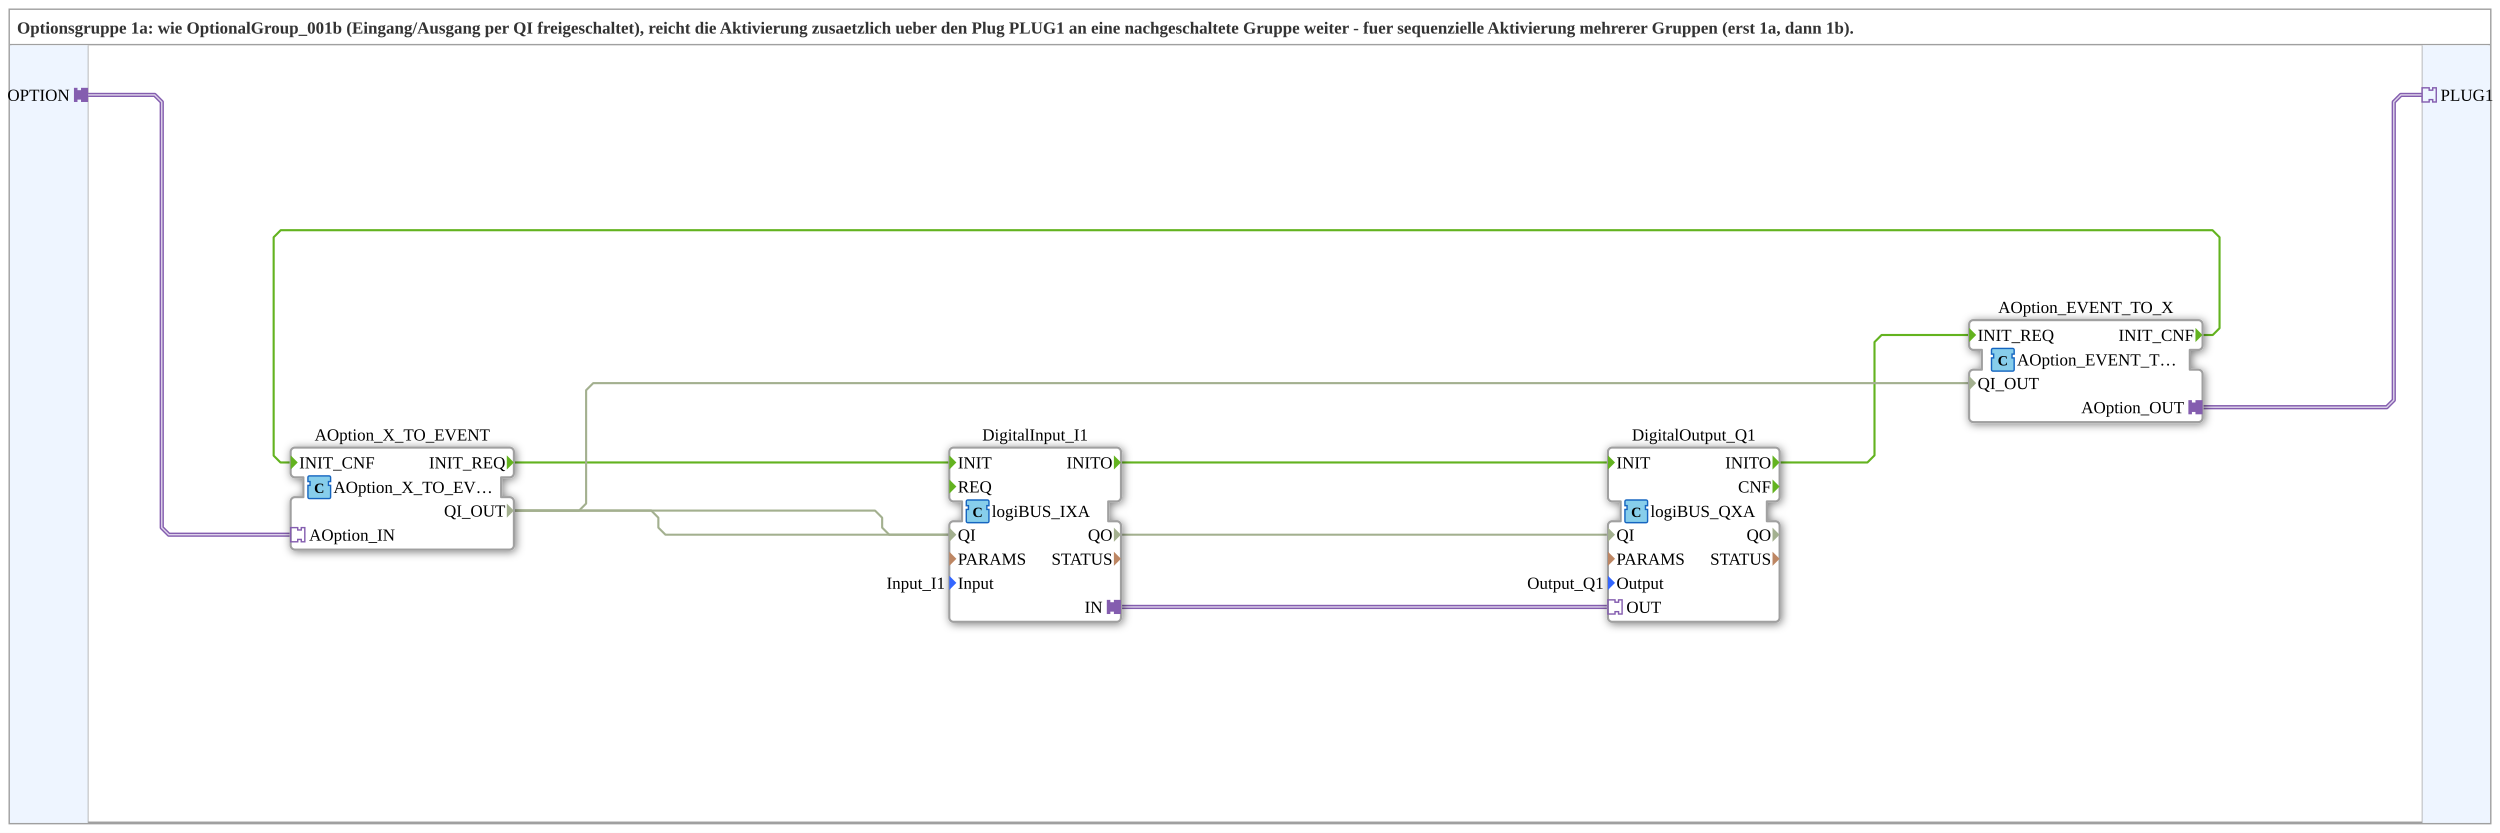
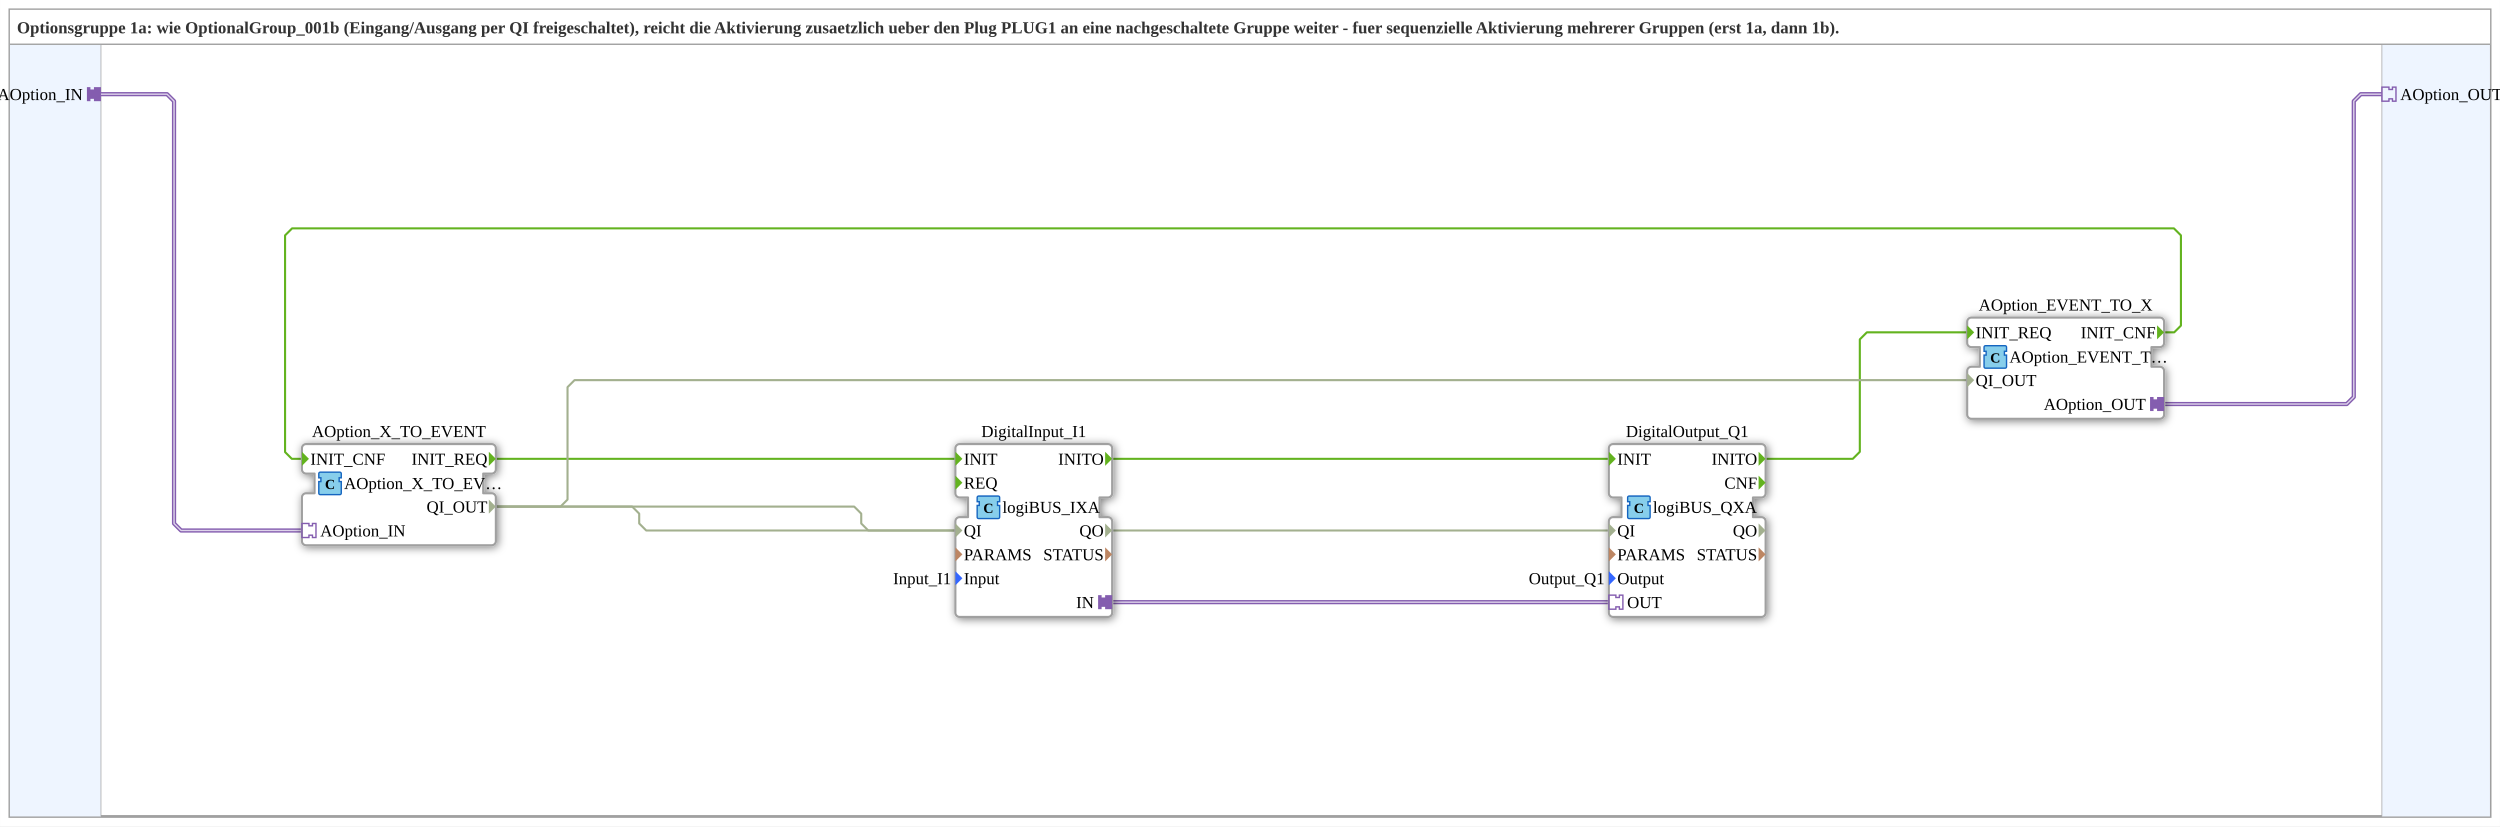
- <svg xmlns="http://www.w3.org/2000/svg" viewBox="-22.2 -151.0 1765.0 588.0" width="1765" height="588">
+ <svg xmlns="http://www.w3.org/2000/svg" viewBox="-31.8 -151.0 1778.9 588.0" width="1779" height="588">
  <style>
    @font-face {
      font-family: "TGL 0-17_std";
      src: local("TGL 0-17_std"), url("../../../../_static/fonts/TGL-0-17_std.ttf") format("truetype");
      font-style: normal;
      font-weight: normal;
    }
    @font-face {
      font-family: "TGL 0-17";
      src: local("TGL 0-17"), local("TGL 0-17 alt"), url("../../../../_static/fonts/TGL-0-17_std.ttf") format("truetype");
      font-style: normal;
      font-weight: normal;
    }
    @font-face {
      font-family: "TGL 0-16_std";
      src: local("TGL 0-16_std"), url("../../../../_static/fonts/TGL-0-16_std.ttf") format("truetype");
      font-style: normal;
      font-weight: normal;
    }
    @font-face {
      font-family: "TGL 0-16";
      src: local("TGL 0-16"), url("../../../../_static/fonts/TGL-0-16_std.ttf") format("truetype");
      font-style: normal;
      font-weight: normal;
    }
  </style>
  <defs>
    <filter id="dropShadow" x="-20%" y="-20%" width="140%" height="140%">
      <feGaussianBlur in="SourceAlpha" stdDeviation="3" result="blur" />
      <feOffset in="blur" dx="1" dy="1" result="offsetBlur" />
      <feFlood flood-color="#000000" flood-opacity="0.5" result="shadowColor" />
      <feComposite in="shadowColor" in2="offsetBlur" operator="in" result="shadow" />
      <feMerge>
        <feMergeNode in="shadow" />
        <feMergeNode in="SourceGraphic" />
      </feMerge>
    </filter>
  </defs>
-   <rect x="-22.2" y="-151.0" width="1765.0" height="588.0" fill="white" />
-   <rect x="-15.2" y="-144.0" width="1751.0" height="574.0" fill="none" stroke="#A0A0A0" stroke-width="2" />
-   <rect x="-15.2" y="-144.0" width="1751.0" height="25.0" fill="white" stroke="none" />
-   <line x1="-15.2" y1="-119.5" x2="1735.8" y2="-119.5" stroke="#A0A0A0" stroke-width="1" />
-   <text x="-10.2" y="-127.3" font-family="'TGL 0-17_std', 'TGL 0-17', 'Times New Roman', Times, serif" font-size="12" font-weight="bold" fill="#333333">Optionsgruppe 1a: wie OptionalGroup_001b (Eingang/Ausgang per QI freigeschaltet), reicht die Aktivierung zusaetzlich ueber den Plug PLUG1 an eine nachgeschaltete Gruppe weiter - fuer sequenzielle Aktivierung mehrerer Gruppen (erst 1a, dann 1b).</text>
+   <rect x="-31.8" y="-151.0" width="1778.9" height="588.0" fill="white" />
+   <rect x="-24.8" y="-144.0" width="1764.9" height="574.0" fill="none" stroke="#A0A0A0" stroke-width="2" />
+   <rect x="-24.8" y="-144.0" width="1764.9" height="25.0" fill="white" stroke="none" />
+   <line x1="-24.8" y1="-119.5" x2="1740.1" y2="-119.5" stroke="#A0A0A0" stroke-width="1" />
+   <text x="-19.8" y="-127.3" font-family="'TGL 0-17_std', 'TGL 0-17', 'Times New Roman', Times, serif" font-size="12" font-weight="bold" fill="#333333">Optionsgruppe 1a: wie OptionalGroup_001b (Eingang/Ausgang per QI freigeschaltet), reicht die Aktivierung zusaetzlich ueber den Plug PLUG1 an eine nachgeschaltete Gruppe weiter - fuer sequenzielle Aktivierung mehrerer Gruppen (erst 1a, dann 1b).</text>
  <g id="sidebars">
-     <rect x="-15.2" y="-119.0" width="55.2" height="549.0" fill="#EEF5FF" stroke="none" />
+     <rect x="-24.8" y="-119.0" width="64.8" height="549.0" fill="#EEF5FF" stroke="none" />
    <line x1="40.0" y1="-119.0" x2="40.0" y2="430.0" stroke="#A0A0A0" stroke-width="0.5" />
-     <rect x="1687.8" y="-119.0" width="48.0" height="549.0" fill="#EEF5FF" stroke="none" />
-     <line x1="1687.8" y1="-119.0" x2="1687.8" y2="430.0" stroke="#A0A0A0" stroke-width="0.5" />
+     <rect x="1663.1" y="-119.0" width="76.9" height="549.0" fill="#EEF5FF" stroke="none" />
+     <line x1="1663.1" y1="-119.0" x2="1663.1" y2="430.0" stroke="#A0A0A0" stroke-width="0.5" />
  </g>
  <g id="connections">
-     <polyline points="340.6,175.5 648.0,175.5" fill="none" stroke="#63B31F" stroke-width="1.5" stroke-linejoin="round" />
-     <polyline points="769.2,175.5 1113.0,175.5" fill="none" stroke="#63B31F" stroke-width="1.5" stroke-linejoin="round" />
-     <polyline points="1234.2,175.5 1296.2,175.5 1301.2,170.5 1301.2,90.5 1306.2,85.5 1368.0,85.5" fill="none" stroke="#63B31F" stroke-width="1.5" stroke-linejoin="round" />
-     <polyline points="1532.8,85.5 1540.0,85.5 1544.8,80.7 1544.8,16.5 1539.8,11.5 176.0,11.5 171.0,16.5 171.0,170.7 175.8,175.5 183.0,175.5" fill="none" stroke="#63B31F" stroke-width="1.5" stroke-linejoin="round" />
-     <polyline points="340.6,209.5 437.6,209.5 442.6,214.5 442.6,221.5 447.6,226.5 648.0,226.5" fill="none" stroke="#A3B08F" stroke-width="1.5" stroke-linejoin="round" />
-     <polyline points="340.6,209.5 595.6,209.5 600.6,214.5 600.6,221.5 605.6,226.5 1113.0,226.5" fill="none" stroke="#A3B08F" stroke-width="1.5" stroke-linejoin="round" />
-     <polyline points="340.6,209.5 386.6,209.5 391.6,204.5 391.6,124.5 396.6,119.5 1368.0,119.5" fill="none" stroke="#A3B08F" stroke-width="1.5" stroke-linejoin="round" />
-     <polyline points="769.2,277.5 1113.0,277.5" fill="none" stroke="#845DAF" stroke-width="3" stroke-linejoin="round" />
-     <polyline points="769.2,277.5 1113.0,277.5" fill="none" stroke="#DED4EA" stroke-width="1" stroke-linejoin="round" />
+     <polyline points="321.0,175.5 648.0,175.5" fill="none" stroke="#63B31F" stroke-width="1.5" stroke-linejoin="round" />
+     <polyline points="759.6,175.5 1113.0,175.5" fill="none" stroke="#63B31F" stroke-width="1.5" stroke-linejoin="round" />
+     <polyline points="1224.6,175.5 1286.6,175.5 1291.6,170.5 1291.6,90.5 1296.6,85.5 1368.0,85.5" fill="none" stroke="#63B31F" stroke-width="1.5" stroke-linejoin="round" />
+     <polyline points="1508.1,85.5 1515.3,85.5 1520.1,80.7 1520.1,16.5 1515.1,11.5 176.0,11.5 171.0,16.5 171.0,170.7 175.8,175.5 183.0,175.5" fill="none" stroke="#63B31F" stroke-width="1.5" stroke-linejoin="round" />
+     <polyline points="321.0,209.5 418.0,209.5 423.0,214.5 423.0,221.5 428.0,226.5 648.0,226.5" fill="none" stroke="#A3B08F" stroke-width="1.5" stroke-linejoin="round" />
+     <polyline points="321.0,209.5 576.0,209.5 581.0,214.5 581.0,221.5 586.0,226.5 1113.0,226.5" fill="none" stroke="#A3B08F" stroke-width="1.5" stroke-linejoin="round" />
+     <polyline points="321.0,209.5 367.0,209.5 372.0,204.5 372.0,124.5 377.0,119.5 1368.0,119.5" fill="none" stroke="#A3B08F" stroke-width="1.5" stroke-linejoin="round" />
+     <polyline points="759.6,277.5 1113.0,277.5" fill="none" stroke="#845DAF" stroke-width="3" stroke-linejoin="round" />
+     <polyline points="759.6,277.5 1113.0,277.5" fill="none" stroke="#DED4EA" stroke-width="1" stroke-linejoin="round" />
    <polyline points="40.0,-84.0 87.0,-84.0 92.0,-79.0 92.0,221.5 97.0,226.5 183.0,226.5" fill="none" stroke="#845DAF" stroke-width="3" stroke-linejoin="round" />
    <polyline points="40.0,-84.0 87.0,-84.0 92.0,-79.0 92.0,221.5 97.0,226.5 183.0,226.5" fill="none" stroke="#DED4EA" stroke-width="1" stroke-linejoin="round" />
-     <polyline points="1532.8,136.5 1662.8,136.5 1667.8,131.5 1667.8,-79.0 1672.8,-84.0 1687.8,-84.0" fill="none" stroke="#845DAF" stroke-width="3" stroke-linejoin="round" />
-     <polyline points="1532.8,136.5 1662.8,136.5 1667.8,131.5 1667.8,-79.0 1672.8,-84.0 1687.8,-84.0" fill="none" stroke="#DED4EA" stroke-width="1" stroke-linejoin="round" />
+     <polyline points="1508.1,136.5 1638.1,136.5 1643.1,131.5 1643.1,-79.0 1648.1,-84.0 1663.1,-84.0" fill="none" stroke="#845DAF" stroke-width="3" stroke-linejoin="round" />
+     <polyline points="1508.1,136.5 1638.1,136.5 1643.1,131.5 1643.1,-79.0 1648.1,-84.0 1663.1,-84.0" fill="none" stroke="#DED4EA" stroke-width="1" stroke-linejoin="round" />
  </g>
  <g id="interface_ports">
    <path d="M 30.0 -89.0 L 32.5 -89.0 L 32.5 -87.333 L 35.0 -87.333 L 35.0 -89.0 L 40.0 -89.0 L 40.0 -79.0 L 35.0 -79.0 L 35.0 -80.667 L 32.5 -80.667 L 32.5 -79.0 L 30.0 -79.0 Z" fill="#845DAF" />
-     <text x="27.0" y="-79.8" font-family="'TGL 0-17_std', 'TGL 0-17', 'Times New Roman', Times, serif" font-size="12" fill="#000000" text-anchor="end">OPTION</text>
-     <path d="M 1687.801 -89.0 L 1692.801 -89.0 L 1692.801 -87.333 L 1695.301 -87.333 L 1695.301 -89.0 L 1697.801 -89.0 L 1697.801 -79.0 L 1695.301 -79.0 L 1695.301 -80.667 L 1692.801 -80.667 L 1692.801 -79.0 L 1687.801 -79.0 Z" fill="none" stroke="#845DAF" stroke-width="1" />
-     <text x="1700.801" y="-79.8" font-family="'TGL 0-17_std', 'TGL 0-17', 'Times New Roman', Times, serif" font-size="12" fill="#000000" text-anchor="start">PLUG1</text>
+     <text x="27.0" y="-79.8" font-family="'TGL 0-17_std', 'TGL 0-17', 'Times New Roman', Times, serif" font-size="12" fill="#000000" text-anchor="end">AOption_IN</text>
+     <path d="M 1663.126 -89.0 L 1668.126 -89.0 L 1668.126 -87.333 L 1670.626 -87.333 L 1670.626 -89.0 L 1673.126 -89.0 L 1673.126 -79.0 L 1670.626 -79.0 L 1670.626 -80.667 L 1668.126 -80.667 L 1668.126 -79.0 L 1663.126 -79.0 Z" fill="none" stroke="#845DAF" stroke-width="1" />
+     <text x="1676.126" y="-79.8" font-family="'TGL 0-17_std', 'TGL 0-17', 'Times New Roman', Times, serif" font-size="12" fill="#000000" text-anchor="start">AOption_OUT</text>
  </g>
  <g id="instances">
    <g id="fb_DigitalInput_I1" transform="translate(648.0, 165.0)">
-       <path d="M 3 0             L 118.2 0             A 3 3 0 0 1 121.2 3             L 121.2 35             A 3 3 0 0 1 118.2 38             L 112.2 38             L 112.2 52             L 118.2 52             A 3 3 0 0 1 121.2 55             L 121.2 120             A 3 3 0 0 1 118.2 123             L 3 123             A 3 3 0 0 1 0 120             L 0 55             A 3 3 0 0 1 3 52             L 9 52             L 9 38             L 3 38             A 3 3 0 0 1 0 35             L 0 3             A 3 3 0 0 1 3 0             Z" fill="#FFFFFF" stroke="#A0A0A0" stroke-width="1.5" stroke-linejoin="round" filter="url(#dropShadow)" />
-       <path d="M 13.0 37.0             L 27.0 37.0             A 1 1 0 0 1 28.0 38.0             L 28.0 41.0             L 26.5 41.0             L 26.5 43.667             L 28.0 43.667             L 28.0 52.0             A 1 1 0 0 1 27.0 53.0             L 13.0 53.0             A 1 1 0 0 1 12.0 52.0             L 12.0 43.667             L 13.5 43.667             L 13.5 41.0             L 12.0 41.0             L 12.0 38.0             A 1 1 0 0 1 13.0 37.0             Z" fill="#87CEEB" stroke="#1565C0" stroke-width="1" />
-       <text x="20.0" y="49.0" font-family="'TGL 0-17_std', 'TGL 0-17', 'Times New Roman', Times, serif" font-size="10" font-weight="bold" fill="#000000" text-anchor="middle">C</text>
-       <text x="30.0" y="49.0" font-family="'TGL 0-16_std', 'TGL 0-16', 'Times New Roman', Times, serif" font-size="12" fill="#000000">logiBUS_IXA</text>
+       <path d="M 3 0             L 108.562 0             A 3 3 0 0 1 111.562 3             L 111.562 35             A 3 3 0 0 1 108.562 38             L 102.562 38             L 102.562 52             L 108.562 52             A 3 3 0 0 1 111.562 55             L 111.562 120             A 3 3 0 0 1 108.562 123             L 3 123             A 3 3 0 0 1 0 120             L 0 55             A 3 3 0 0 1 3 52             L 9 52             L 9 38             L 3 38             A 3 3 0 0 1 0 35             L 0 3             A 3 3 0 0 1 3 0             Z" fill="#FFFFFF" stroke="#A0A0A0" stroke-width="1.5" stroke-linejoin="round" filter="url(#dropShadow)" />
+       <path d="M 16.5 37.0             L 30.5 37.0             A 1 1 0 0 1 31.5 38.0             L 31.5 41.0             L 30.0 41.0             L 30.0 43.667             L 31.5 43.667             L 31.5 52.0             A 1 1 0 0 1 30.5 53.0             L 16.5 53.0             A 1 1 0 0 1 15.5 52.0             L 15.5 43.667             L 17.0 43.667             L 17.0 41.0             L 15.5 41.0             L 15.5 38.0             A 1 1 0 0 1 16.5 37.0             Z" fill="#87CEEB" stroke="#1565C0" stroke-width="1" />
+       <text x="23.5" y="49.0" font-family="'TGL 0-17_std', 'TGL 0-17', 'Times New Roman', Times, serif" font-size="10" font-weight="bold" fill="#000000" text-anchor="middle">C</text>
+       <text x="33.5" y="49.0" font-family="'TGL 0-16_std', 'TGL 0-16', 'Times New Roman', Times, serif" font-size="12" fill="#000000">logiBUS_IXA</text>
      <polygon points="0,5.5 5,10.5 0,15.5" fill="#63B31F" />
      <text x="6" y="14.7" font-family="'TGL 0-17_std', 'TGL 0-17', 'Times New Roman', Times, serif" font-size="12" fill="#000000">INIT</text>
      <polygon points="0,22.5 5,27.5 0,32.5" fill="#63B31F" />
      <text x="6" y="31.7" font-family="'TGL 0-17_std', 'TGL 0-17', 'Times New Roman', Times, serif" font-size="12" fill="#000000">REQ</text>
-       <polygon points="116.2,5.5 121.2,10.5 116.2,15.5" fill="#63B31F" />
-       <text x="115.2" y="14.7" font-family="'TGL 0-17_std', 'TGL 0-17', 'Times New Roman', Times, serif" font-size="12" fill="#000000" text-anchor="end">INITO</text>
+       <polygon points="106.562,5.5 111.562,10.5 106.562,15.5" fill="#63B31F" />
+       <text x="105.562" y="14.7" font-family="'TGL 0-17_std', 'TGL 0-17', 'Times New Roman', Times, serif" font-size="12" fill="#000000" text-anchor="end">INITO</text>
      <polygon points="0,56.5 5,61.5 0,66.5" fill="#A3B08F" />
      <text x="6" y="65.7" font-family="'TGL 0-17_std', 'TGL 0-17', 'Times New Roman', Times, serif" font-size="12" fill="#000000">QI</text>
      <polygon points="0,73.5 5,78.5 0,83.5" fill="#BD8663" />
      <text x="6" y="82.7" font-family="'TGL 0-17_std', 'TGL 0-17', 'Times New Roman', Times, serif" font-size="12" fill="#000000">PARAMS</text>
      <polygon points="0,90.5 5,95.5 0,100.5" fill="#3366FF" />
      <text x="6" y="99.7" font-family="'TGL 0-17_std', 'TGL 0-17', 'Times New Roman', Times, serif" font-size="12" fill="#000000">Input</text>
-       <polygon points="116.2,56.5 121.2,61.5 116.2,66.5" fill="#A3B08F" />
-       <text x="115.2" y="65.7" font-family="'TGL 0-17_std', 'TGL 0-17', 'Times New Roman', Times, serif" font-size="12" fill="#000000" text-anchor="end">QO</text>
-       <polygon points="116.2,73.5 121.2,78.5 116.2,83.5" fill="#BD8663" />
-       <text x="115.2" y="82.7" font-family="'TGL 0-17_std', 'TGL 0-17', 'Times New Roman', Times, serif" font-size="12" fill="#000000" text-anchor="end">STATUS</text>
+       <polygon points="106.562,56.5 111.562,61.5 106.562,66.5" fill="#A3B08F" />
+       <text x="105.562" y="65.7" font-family="'TGL 0-17_std', 'TGL 0-17', 'Times New Roman', Times, serif" font-size="12" fill="#000000" text-anchor="end">QO</text>
+       <polygon points="106.562,73.5 111.562,78.5 106.562,83.5" fill="#BD8663" />
+       <text x="105.562" y="82.7" font-family="'TGL 0-17_std', 'TGL 0-17', 'Times New Roman', Times, serif" font-size="12" fill="#000000" text-anchor="end">STATUS</text>
      <text x="-3" y="99.7" font-family="'TGL 0-17_std', 'TGL 0-17', 'Times New Roman', Times, serif" font-size="12" fill="#000000" text-anchor="end">Input_I1</text>
-       <path d="M 111.2 107.5             L 113.7 107.5             L 113.7 109.167             L 116.2 109.167             L 116.2 107.5             L 121.2 107.5             L 121.2 117.5             L 116.2 117.5             L 116.2 115.833             L 113.7 115.833             L 113.7 117.5             L 111.2 117.5             Z" fill="#845DAF" />
-       <text x="108.2" y="116.7" font-family="'TGL 0-17_std', 'TGL 0-17', 'Times New Roman', Times, serif" font-size="12" fill="#000000" text-anchor="end">IN</text>
-       <text x="60.6" y="-5" font-family="'TGL 0-17_std', 'TGL 0-17', 'Times New Roman', Times, serif" font-size="12" fill="#000000" text-anchor="middle">DigitalInput_I1</text>
+       <path d="M 101.562 107.5             L 104.062 107.5             L 104.062 109.167             L 106.562 109.167             L 106.562 107.5             L 111.562 107.5             L 111.562 117.5             L 106.562 117.5             L 106.562 115.833             L 104.062 115.833             L 104.062 117.5             L 101.562 117.5             Z" fill="#845DAF" />
+       <text x="98.562" y="116.7" font-family="'TGL 0-17_std', 'TGL 0-17', 'Times New Roman', Times, serif" font-size="12" fill="#000000" text-anchor="end">IN</text>
+       <text x="55.781" y="-5" font-family="'TGL 0-17_std', 'TGL 0-17', 'Times New Roman', Times, serif" font-size="12" fill="#000000" text-anchor="middle">DigitalInput_I1</text>
    </g>
    <g id="fb_DigitalOutput_Q1" transform="translate(1113.0, 165.0)">
-       <path d="M 3 0             L 118.2 0             A 3 3 0 0 1 121.2 3             L 121.2 35             A 3 3 0 0 1 118.2 38             L 112.2 38             L 112.2 52             L 118.2 52             A 3 3 0 0 1 121.2 55             L 121.2 120             A 3 3 0 0 1 118.2 123             L 3 123             A 3 3 0 0 1 0 120             L 0 55             A 3 3 0 0 1 3 52             L 9 52             L 9 38             L 3 38             A 3 3 0 0 1 0 35             L 0 3             A 3 3 0 0 1 3 0             Z" fill="#FFFFFF" stroke="#A0A0A0" stroke-width="1.5" stroke-linejoin="round" filter="url(#dropShadow)" />
-       <path d="M 13.0 37.0             L 27.0 37.0             A 1 1 0 0 1 28.0 38.0             L 28.0 41.0             L 26.5 41.0             L 26.5 43.667             L 28.0 43.667             L 28.0 52.0             A 1 1 0 0 1 27.0 53.0             L 13.0 53.0             A 1 1 0 0 1 12.0 52.0             L 12.0 43.667             L 13.5 43.667             L 13.5 41.0             L 12.0 41.0             L 12.0 38.0             A 1 1 0 0 1 13.0 37.0             Z" fill="#87CEEB" stroke="#1565C0" stroke-width="1" />
-       <text x="20.0" y="49.0" font-family="'TGL 0-17_std', 'TGL 0-17', 'Times New Roman', Times, serif" font-size="10" font-weight="bold" fill="#000000" text-anchor="middle">C</text>
-       <text x="30.0" y="49.0" font-family="'TGL 0-16_std', 'TGL 0-16', 'Times New Roman', Times, serif" font-size="12" fill="#000000">logiBUS_QXA</text>
+       <path d="M 3 0             L 108.562 0             A 3 3 0 0 1 111.562 3             L 111.562 35             A 3 3 0 0 1 108.562 38             L 102.562 38             L 102.562 52             L 108.562 52             A 3 3 0 0 1 111.562 55             L 111.562 120             A 3 3 0 0 1 108.562 123             L 3 123             A 3 3 0 0 1 0 120             L 0 55             A 3 3 0 0 1 3 52             L 9 52             L 9 38             L 3 38             A 3 3 0 0 1 0 35             L 0 3             A 3 3 0 0 1 3 0             Z" fill="#FFFFFF" stroke="#A0A0A0" stroke-width="1.5" stroke-linejoin="round" filter="url(#dropShadow)" />
+       <path d="M 14.375 37.0             L 28.375 37.0             A 1 1 0 0 1 29.375 38.0             L 29.375 41.0             L 27.875 41.0             L 27.875 43.667             L 29.375 43.667             L 29.375 52.0             A 1 1 0 0 1 28.375 53.0             L 14.375 53.0             A 1 1 0 0 1 13.375 52.0             L 13.375 43.667             L 14.875 43.667             L 14.875 41.0             L 13.375 41.0             L 13.375 38.0             A 1 1 0 0 1 14.375 37.0             Z" fill="#87CEEB" stroke="#1565C0" stroke-width="1" />
+       <text x="21.375" y="49.0" font-family="'TGL 0-17_std', 'TGL 0-17', 'Times New Roman', Times, serif" font-size="10" font-weight="bold" fill="#000000" text-anchor="middle">C</text>
+       <text x="31.375" y="49.0" font-family="'TGL 0-16_std', 'TGL 0-16', 'Times New Roman', Times, serif" font-size="12" fill="#000000">logiBUS_QXA</text>
      <polygon points="0,5.5 5,10.5 0,15.5" fill="#63B31F" />
      <text x="6" y="14.7" font-family="'TGL 0-17_std', 'TGL 0-17', 'Times New Roman', Times, serif" font-size="12" fill="#000000">INIT</text>
-       <polygon points="116.2,5.5 121.2,10.5 116.2,15.5" fill="#63B31F" />
-       <text x="115.2" y="14.7" font-family="'TGL 0-17_std', 'TGL 0-17', 'Times New Roman', Times, serif" font-size="12" fill="#000000" text-anchor="end">INITO</text>
-       <polygon points="116.2,22.5 121.2,27.5 116.2,32.5" fill="#63B31F" />
-       <text x="115.2" y="31.7" font-family="'TGL 0-17_std', 'TGL 0-17', 'Times New Roman', Times, serif" font-size="12" fill="#000000" text-anchor="end">CNF</text>
+       <polygon points="106.562,5.5 111.562,10.5 106.562,15.5" fill="#63B31F" />
+       <text x="105.562" y="14.7" font-family="'TGL 0-17_std', 'TGL 0-17', 'Times New Roman', Times, serif" font-size="12" fill="#000000" text-anchor="end">INITO</text>
+       <polygon points="106.562,22.5 111.562,27.5 106.562,32.5" fill="#63B31F" />
+       <text x="105.562" y="31.7" font-family="'TGL 0-17_std', 'TGL 0-17', 'Times New Roman', Times, serif" font-size="12" fill="#000000" text-anchor="end">CNF</text>
      <polygon points="0,56.5 5,61.5 0,66.5" fill="#A3B08F" />
      <text x="6" y="65.7" font-family="'TGL 0-17_std', 'TGL 0-17', 'Times New Roman', Times, serif" font-size="12" fill="#000000">QI</text>
      <polygon points="0,73.5 5,78.5 0,83.5" fill="#BD8663" />
      <text x="6" y="82.7" font-family="'TGL 0-17_std', 'TGL 0-17', 'Times New Roman', Times, serif" font-size="12" fill="#000000">PARAMS</text>
      <polygon points="0,90.5 5,95.5 0,100.5" fill="#3366FF" />
      <text x="6" y="99.7" font-family="'TGL 0-17_std', 'TGL 0-17', 'Times New Roman', Times, serif" font-size="12" fill="#000000">Output</text>
-       <polygon points="116.2,56.5 121.2,61.5 116.2,66.5" fill="#A3B08F" />
-       <text x="115.2" y="65.7" font-family="'TGL 0-17_std', 'TGL 0-17', 'Times New Roman', Times, serif" font-size="12" fill="#000000" text-anchor="end">QO</text>
-       <polygon points="116.2,73.5 121.2,78.5 116.2,83.5" fill="#BD8663" />
-       <text x="115.2" y="82.7" font-family="'TGL 0-17_std', 'TGL 0-17', 'Times New Roman', Times, serif" font-size="12" fill="#000000" text-anchor="end">STATUS</text>
+       <polygon points="106.562,56.5 111.562,61.5 106.562,66.5" fill="#A3B08F" />
+       <text x="105.562" y="65.7" font-family="'TGL 0-17_std', 'TGL 0-17', 'Times New Roman', Times, serif" font-size="12" fill="#000000" text-anchor="end">QO</text>
+       <polygon points="106.562,73.5 111.562,78.5 106.562,83.5" fill="#BD8663" />
+       <text x="105.562" y="82.7" font-family="'TGL 0-17_std', 'TGL 0-17', 'Times New Roman', Times, serif" font-size="12" fill="#000000" text-anchor="end">STATUS</text>
      <text x="-3" y="99.7" font-family="'TGL 0-17_std', 'TGL 0-17', 'Times New Roman', Times, serif" font-size="12" fill="#000000" text-anchor="end">Output_Q1</text>
      <path d="M 0 107.5             L 5.0 107.5             L 5.0 109.167             L 7.5 109.167             L 7.5 107.5             L 10 107.5             L 10 117.5             L 7.5 117.5             L 7.5 115.833             L 5.0 115.833             L 5.0 117.5             L 0 117.5             Z" fill="none" stroke="#845DAF" stroke-width="1" />
      <text x="13" y="116.7" font-family="'TGL 0-17_std', 'TGL 0-17', 'Times New Roman', Times, serif" font-size="12" fill="#000000">OUT</text>
-       <text x="60.6" y="-5" font-family="'TGL 0-17_std', 'TGL 0-17', 'Times New Roman', Times, serif" font-size="12" fill="#000000" text-anchor="middle">DigitalOutput_Q1</text>
+       <text x="55.781" y="-5" font-family="'TGL 0-17_std', 'TGL 0-17', 'Times New Roman', Times, serif" font-size="12" fill="#000000" text-anchor="middle">DigitalOutput_Q1</text>
    </g>
    <g id="fb_AOption_X_TO_EVENT" transform="translate(183.0, 165.0)">
-       <path d="M 3 0             L 154.6 0             A 3 3 0 0 1 157.6 3             L 157.6 18             A 3 3 0 0 1 154.6 21             L 148.6 21             L 148.6 35             L 154.6 35             A 3 3 0 0 1 157.6 38             L 157.6 69             A 3 3 0 0 1 154.6 72             L 3 72             A 3 3 0 0 1 0 69             L 0 38             A 3 3 0 0 1 3 35             L 9 35             L 9 21             L 3 21             A 3 3 0 0 1 0 18             L 0 3             A 3 3 0 0 1 3 0             Z" fill="#FFFFFF" stroke="#A0A0A0" stroke-width="1.5" stroke-linejoin="round" filter="url(#dropShadow)" />
-       <path d="M 13.2 20.0             L 27.2 20.0             A 1 1 0 0 1 28.2 21.0             L 28.2 24.0             L 26.7 24.0             L 26.7 26.667             L 28.2 26.667             L 28.2 35.0             A 1 1 0 0 1 27.2 36.0             L 13.2 36.0             A 1 1 0 0 1 12.2 35.0             L 12.2 26.667             L 13.7 26.667             L 13.7 24.0             L 12.2 24.0             L 12.2 21.0             A 1 1 0 0 1 13.2 20.0             Z" fill="#87CEEB" stroke="#1565C0" stroke-width="1" />
-       <text x="20.2" y="32.0" font-family="'TGL 0-17_std', 'TGL 0-17', 'Times New Roman', Times, serif" font-size="10" font-weight="bold" fill="#000000" text-anchor="middle">C</text>
-       <text x="30.2" y="32.0" font-family="'TGL 0-16_std', 'TGL 0-16', 'Times New Roman', Times, serif" font-size="12" fill="#000000">AOption_X_TO_EV…</text>
+       <path d="M 3 0             L 135.0 0             A 3 3 0 0 1 138.0 3             L 138.0 18             A 3 3 0 0 1 135.0 21             L 129.0 21             L 129.0 35             L 135.0 35             A 3 3 0 0 1 138.0 38             L 138.0 69             A 3 3 0 0 1 135.0 72             L 3 72             A 3 3 0 0 1 0 69             L 0 38             A 3 3 0 0 1 3 35             L 9 35             L 9 21             L 3 21             A 3 3 0 0 1 0 18             L 0 3             A 3 3 0 0 1 3 0             Z" fill="#FFFFFF" stroke="#A0A0A0" stroke-width="1.5" stroke-linejoin="round" filter="url(#dropShadow)" />
+       <path d="M 13.0 20.0             L 27.0 20.0             A 1 1 0 0 1 28.0 21.0             L 28.0 24.0             L 26.5 24.0             L 26.5 26.667             L 28.0 26.667             L 28.0 35.0             A 1 1 0 0 1 27.0 36.0             L 13.0 36.0             A 1 1 0 0 1 12.0 35.0             L 12.0 26.667             L 13.5 26.667             L 13.5 24.0             L 12.0 24.0             L 12.0 21.0             A 1 1 0 0 1 13.0 20.0             Z" fill="#87CEEB" stroke="#1565C0" stroke-width="1" />
+       <text x="20.0" y="32.0" font-family="'TGL 0-17_std', 'TGL 0-17', 'Times New Roman', Times, serif" font-size="10" font-weight="bold" fill="#000000" text-anchor="middle">C</text>
+       <text x="30.0" y="32.0" font-family="'TGL 0-16_std', 'TGL 0-16', 'Times New Roman', Times, serif" font-size="12" fill="#000000">AOption_X_TO_EV…</text>
      <polygon points="0,5.5 5,10.5 0,15.5" fill="#63B31F" />
      <text x="6" y="14.7" font-family="'TGL 0-17_std', 'TGL 0-17', 'Times New Roman', Times, serif" font-size="12" fill="#000000">INIT_CNF</text>
-       <polygon points="152.6,5.5 157.6,10.5 152.6,15.5" fill="#63B31F" />
-       <text x="151.6" y="14.7" font-family="'TGL 0-17_std', 'TGL 0-17', 'Times New Roman', Times, serif" font-size="12" fill="#000000" text-anchor="end">INIT_REQ</text>
-       <polygon points="152.6,39.5 157.6,44.5 152.6,49.5" fill="#A3B08F" />
-       <text x="151.6" y="48.7" font-family="'TGL 0-17_std', 'TGL 0-17', 'Times New Roman', Times, serif" font-size="12" fill="#000000" text-anchor="end">QI_OUT</text>
+       <polygon points="133.0,5.5 138.0,10.5 133.0,15.5" fill="#63B31F" />
+       <text x="132.0" y="14.7" font-family="'TGL 0-17_std', 'TGL 0-17', 'Times New Roman', Times, serif" font-size="12" fill="#000000" text-anchor="end">INIT_REQ</text>
+       <polygon points="133.0,39.5 138.0,44.5 133.0,49.5" fill="#A3B08F" />
+       <text x="132.0" y="48.7" font-family="'TGL 0-17_std', 'TGL 0-17', 'Times New Roman', Times, serif" font-size="12" fill="#000000" text-anchor="end">QI_OUT</text>
      <path d="M 0 56.5             L 5.0 56.5             L 5.0 58.167             L 7.5 58.167             L 7.5 56.5             L 10 56.5             L 10 66.5             L 7.5 66.5             L 7.5 64.833             L 5.0 64.833             L 5.0 66.5             L 0 66.5             Z" fill="none" stroke="#845DAF" stroke-width="1" />
      <text x="13" y="65.7" font-family="'TGL 0-17_std', 'TGL 0-17', 'Times New Roman', Times, serif" font-size="12" fill="#000000">AOption_IN</text>
-       <text x="78.8" y="-5" font-family="'TGL 0-17_std', 'TGL 0-17', 'Times New Roman', Times, serif" font-size="12" fill="#000000" text-anchor="middle">AOption_X_TO_EVENT</text>
+       <text x="69.0" y="-5" font-family="'TGL 0-17_std', 'TGL 0-17', 'Times New Roman', Times, serif" font-size="12" fill="#000000" text-anchor="middle">AOption_X_TO_EVENT</text>
    </g>
    <g id="fb_AOption_EVENT_TO_X" transform="translate(1368.0, 75.0)">
-       <path d="M 3 0             L 161.8 0             A 3 3 0 0 1 164.8 3             L 164.8 18             A 3 3 0 0 1 161.8 21             L 155.8 21             L 155.8 35             L 161.8 35             A 3 3 0 0 1 164.8 38             L 164.8 69             A 3 3 0 0 1 161.8 72             L 3 72             A 3 3 0 0 1 0 69             L 0 38             A 3 3 0 0 1 3 35             L 9 35             L 9 21             L 3 21             A 3 3 0 0 1 0 18             L 0 3             A 3 3 0 0 1 3 0             Z" fill="#FFFFFF" stroke="#A0A0A0" stroke-width="1.5" stroke-linejoin="round" filter="url(#dropShadow)" />
-       <path d="M 16.8 20.0             L 30.8 20.0             A 1 1 0 0 1 31.8 21.0             L 31.8 24.0             L 30.3 24.0             L 30.3 26.667             L 31.8 26.667             L 31.8 35.0             A 1 1 0 0 1 30.8 36.0             L 16.8 36.0             A 1 1 0 0 1 15.8 35.0             L 15.8 26.667             L 17.3 26.667             L 17.3 24.0             L 15.8 24.0             L 15.8 21.0             A 1 1 0 0 1 16.8 20.0             Z" fill="#87CEEB" stroke="#1565C0" stroke-width="1" />
-       <text x="23.8" y="32.0" font-family="'TGL 0-17_std', 'TGL 0-17', 'Times New Roman', Times, serif" font-size="10" font-weight="bold" fill="#000000" text-anchor="middle">C</text>
-       <text x="33.8" y="32.0" font-family="'TGL 0-16_std', 'TGL 0-16', 'Times New Roman', Times, serif" font-size="12" fill="#000000">AOption_EVENT_T…</text>
+       <path d="M 3 0             L 137.125 0             A 3 3 0 0 1 140.125 3             L 140.125 18             A 3 3 0 0 1 137.125 21             L 131.125 21             L 131.125 35             L 137.125 35             A 3 3 0 0 1 140.125 38             L 140.125 69             A 3 3 0 0 1 137.125 72             L 3 72             A 3 3 0 0 1 0 69             L 0 38             A 3 3 0 0 1 3 35             L 9 35             L 9 21             L 3 21             A 3 3 0 0 1 0 18             L 0 3             A 3 3 0 0 1 3 0             Z" fill="#FFFFFF" stroke="#A0A0A0" stroke-width="1.5" stroke-linejoin="round" filter="url(#dropShadow)" />
+       <path d="M 13.0 20.0             L 27.0 20.0             A 1 1 0 0 1 28.0 21.0             L 28.0 24.0             L 26.5 24.0             L 26.5 26.667             L 28.0 26.667             L 28.0 35.0             A 1 1 0 0 1 27.0 36.0             L 13.0 36.0             A 1 1 0 0 1 12.0 35.0             L 12.0 26.667             L 13.5 26.667             L 13.5 24.0             L 12.0 24.0             L 12.0 21.0             A 1 1 0 0 1 13.0 20.0             Z" fill="#87CEEB" stroke="#1565C0" stroke-width="1" />
+       <text x="20.0" y="32.0" font-family="'TGL 0-17_std', 'TGL 0-17', 'Times New Roman', Times, serif" font-size="10" font-weight="bold" fill="#000000" text-anchor="middle">C</text>
+       <text x="30.0" y="32.0" font-family="'TGL 0-16_std', 'TGL 0-16', 'Times New Roman', Times, serif" font-size="12" fill="#000000">AOption_EVENT_T…</text>
      <polygon points="0,5.5 5,10.5 0,15.5" fill="#63B31F" />
      <text x="6" y="14.7" font-family="'TGL 0-17_std', 'TGL 0-17', 'Times New Roman', Times, serif" font-size="12" fill="#000000">INIT_REQ</text>
-       <polygon points="159.8,5.5 164.8,10.5 159.8,15.5" fill="#63B31F" />
-       <text x="158.8" y="14.7" font-family="'TGL 0-17_std', 'TGL 0-17', 'Times New Roman', Times, serif" font-size="12" fill="#000000" text-anchor="end">INIT_CNF</text>
+       <polygon points="135.125,5.5 140.125,10.5 135.125,15.5" fill="#63B31F" />
+       <text x="134.125" y="14.7" font-family="'TGL 0-17_std', 'TGL 0-17', 'Times New Roman', Times, serif" font-size="12" fill="#000000" text-anchor="end">INIT_CNF</text>
      <polygon points="0,39.5 5,44.5 0,49.5" fill="#A3B08F" />
      <text x="6" y="48.7" font-family="'TGL 0-17_std', 'TGL 0-17', 'Times New Roman', Times, serif" font-size="12" fill="#000000">QI_OUT</text>
-       <path d="M 154.8 56.5             L 157.3 56.5             L 157.3 58.167             L 159.8 58.167             L 159.8 56.5             L 164.8 56.5             L 164.8 66.5             L 159.8 66.5             L 159.8 64.833             L 157.3 64.833             L 157.3 66.5             L 154.8 66.5             Z" fill="#845DAF" />
-       <text x="151.8" y="65.7" font-family="'TGL 0-17_std', 'TGL 0-17', 'Times New Roman', Times, serif" font-size="12" fill="#000000" text-anchor="end">AOption_OUT</text>
-       <text x="82.4" y="-5" font-family="'TGL 0-17_std', 'TGL 0-17', 'Times New Roman', Times, serif" font-size="12" fill="#000000" text-anchor="middle">AOption_EVENT_TO_X</text>
+       <path d="M 130.125 56.5             L 132.625 56.5             L 132.625 58.167             L 135.125 58.167             L 135.125 56.5             L 140.125 56.5             L 140.125 66.5             L 135.125 66.5             L 135.125 64.833             L 132.625 64.833             L 132.625 66.5             L 130.125 66.5             Z" fill="#845DAF" />
+       <text x="127.125" y="65.7" font-family="'TGL 0-17_std', 'TGL 0-17', 'Times New Roman', Times, serif" font-size="12" fill="#000000" text-anchor="end">AOption_OUT</text>
+       <text x="70.062" y="-5" font-family="'TGL 0-17_std', 'TGL 0-17', 'Times New Roman', Times, serif" font-size="12" fill="#000000" text-anchor="middle">AOption_EVENT_TO_X</text>
    </g>
  </g>
</svg>
